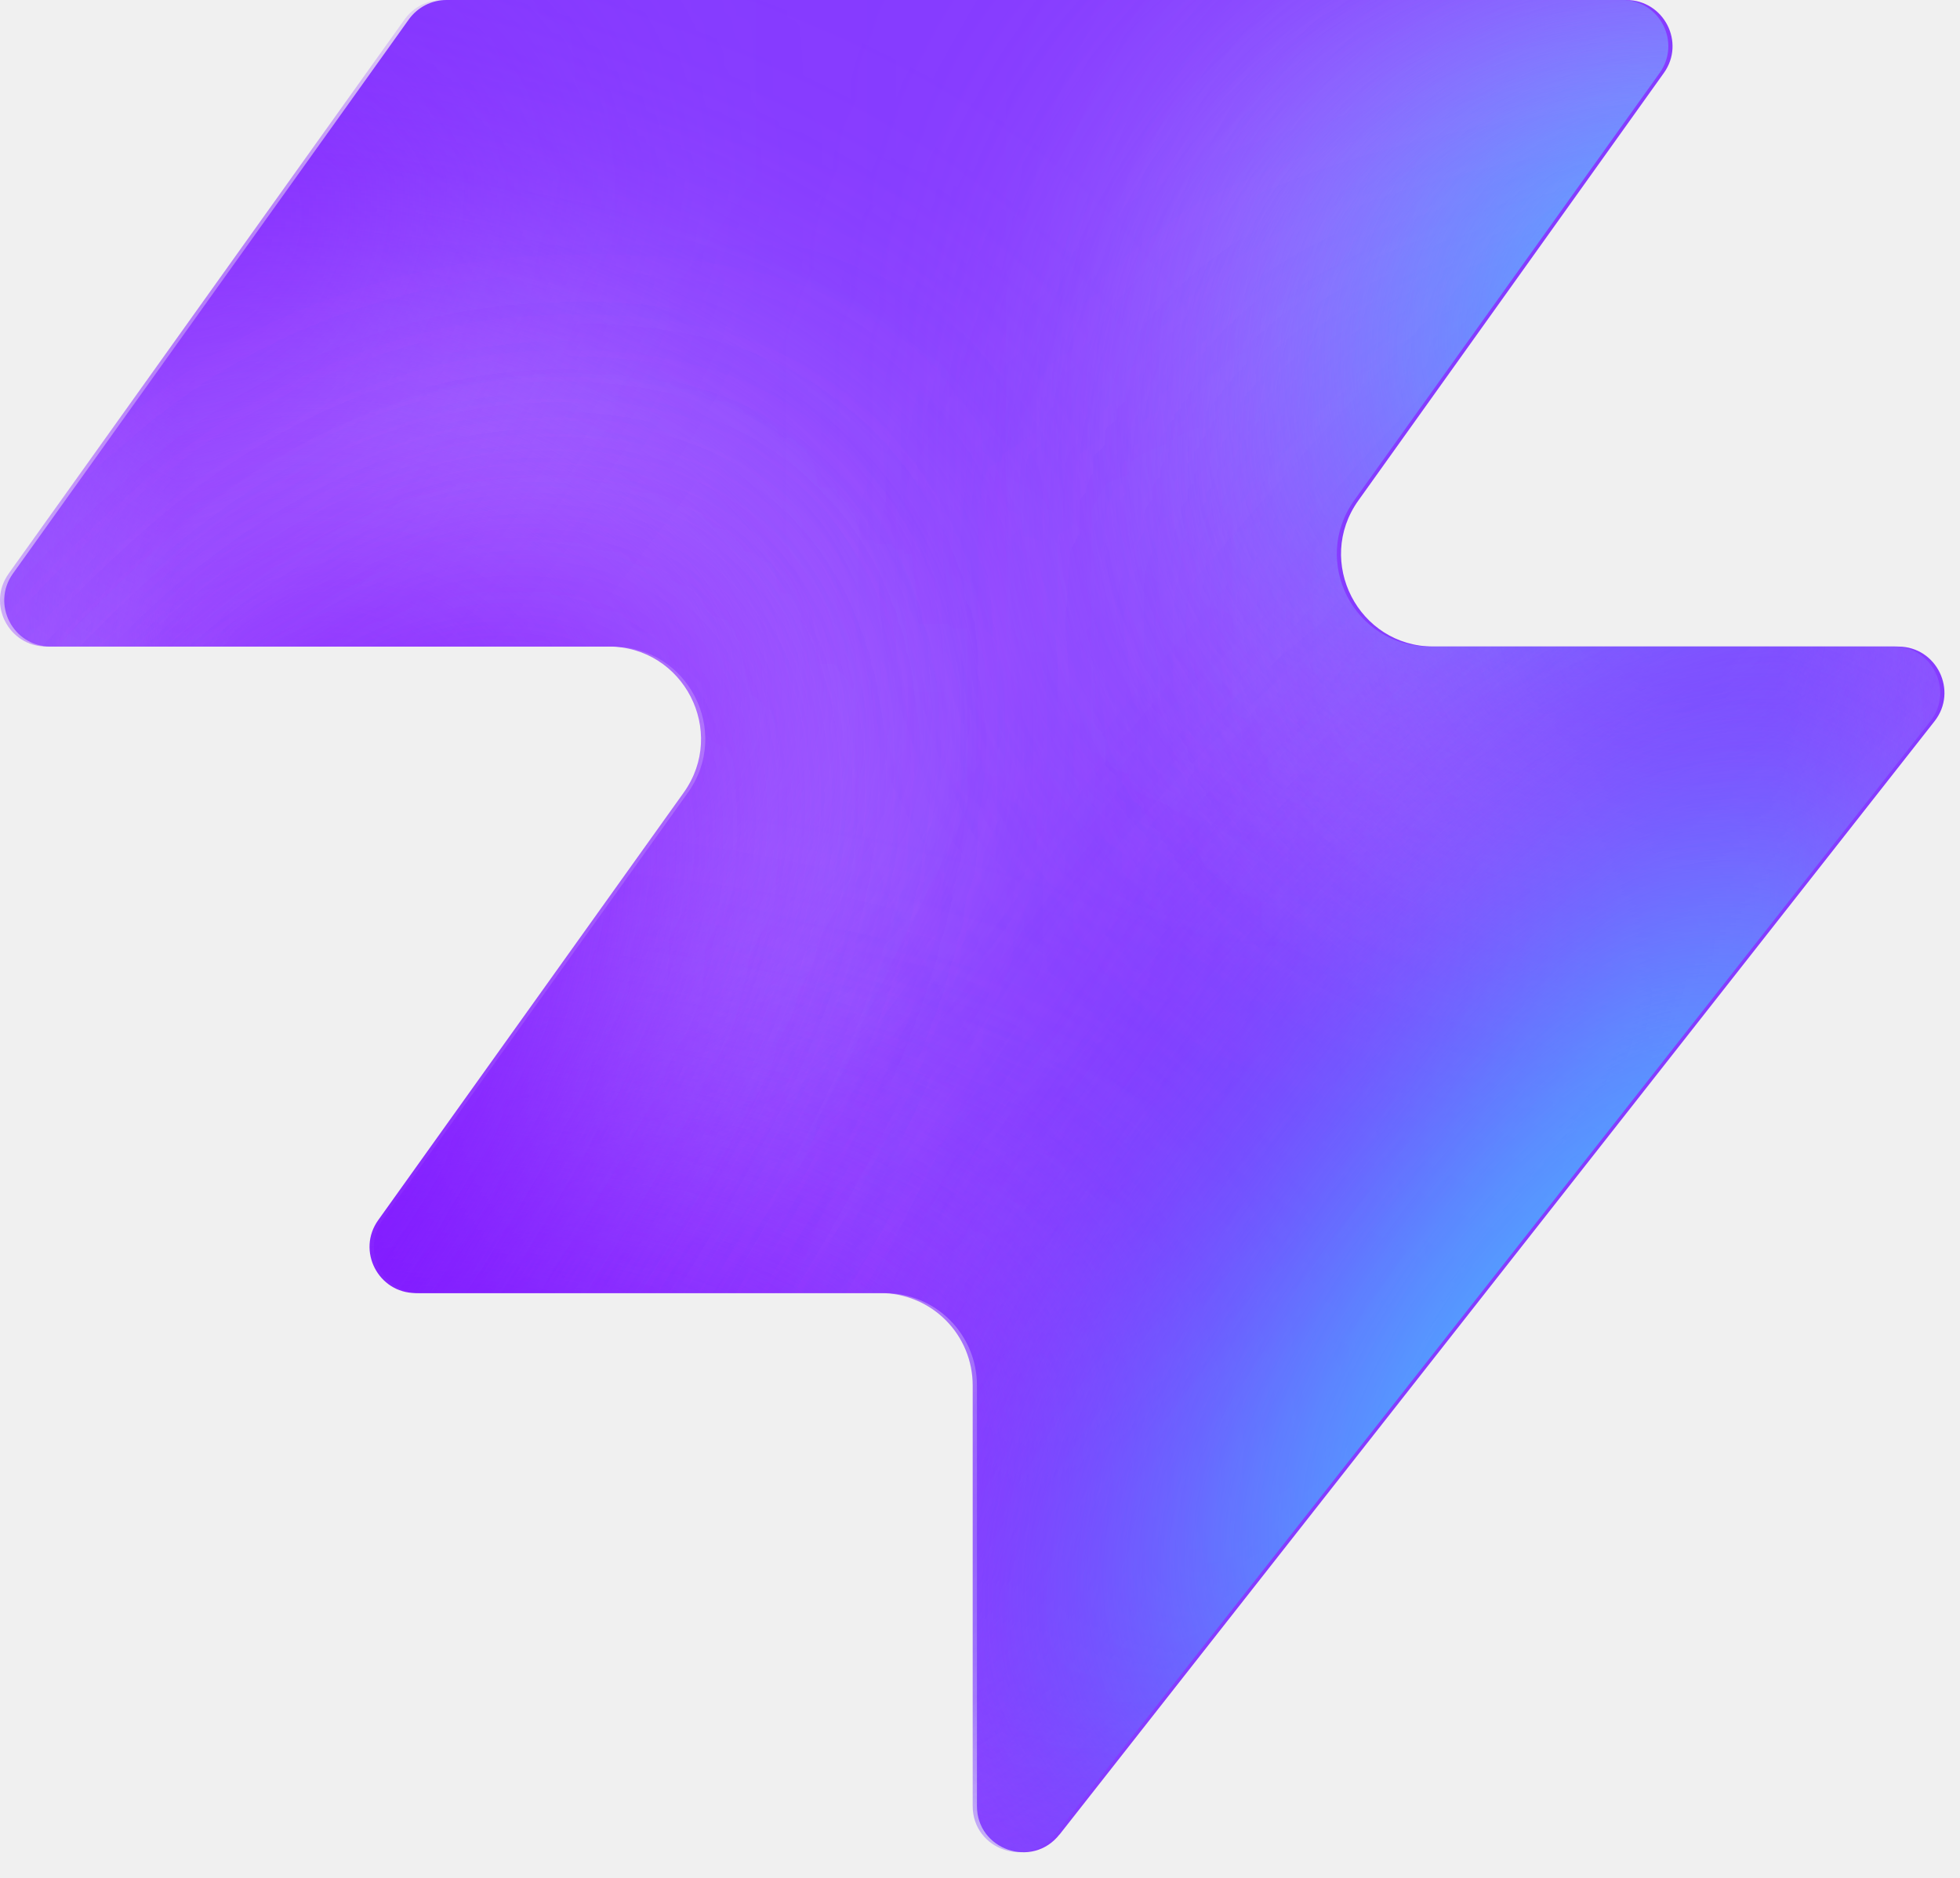
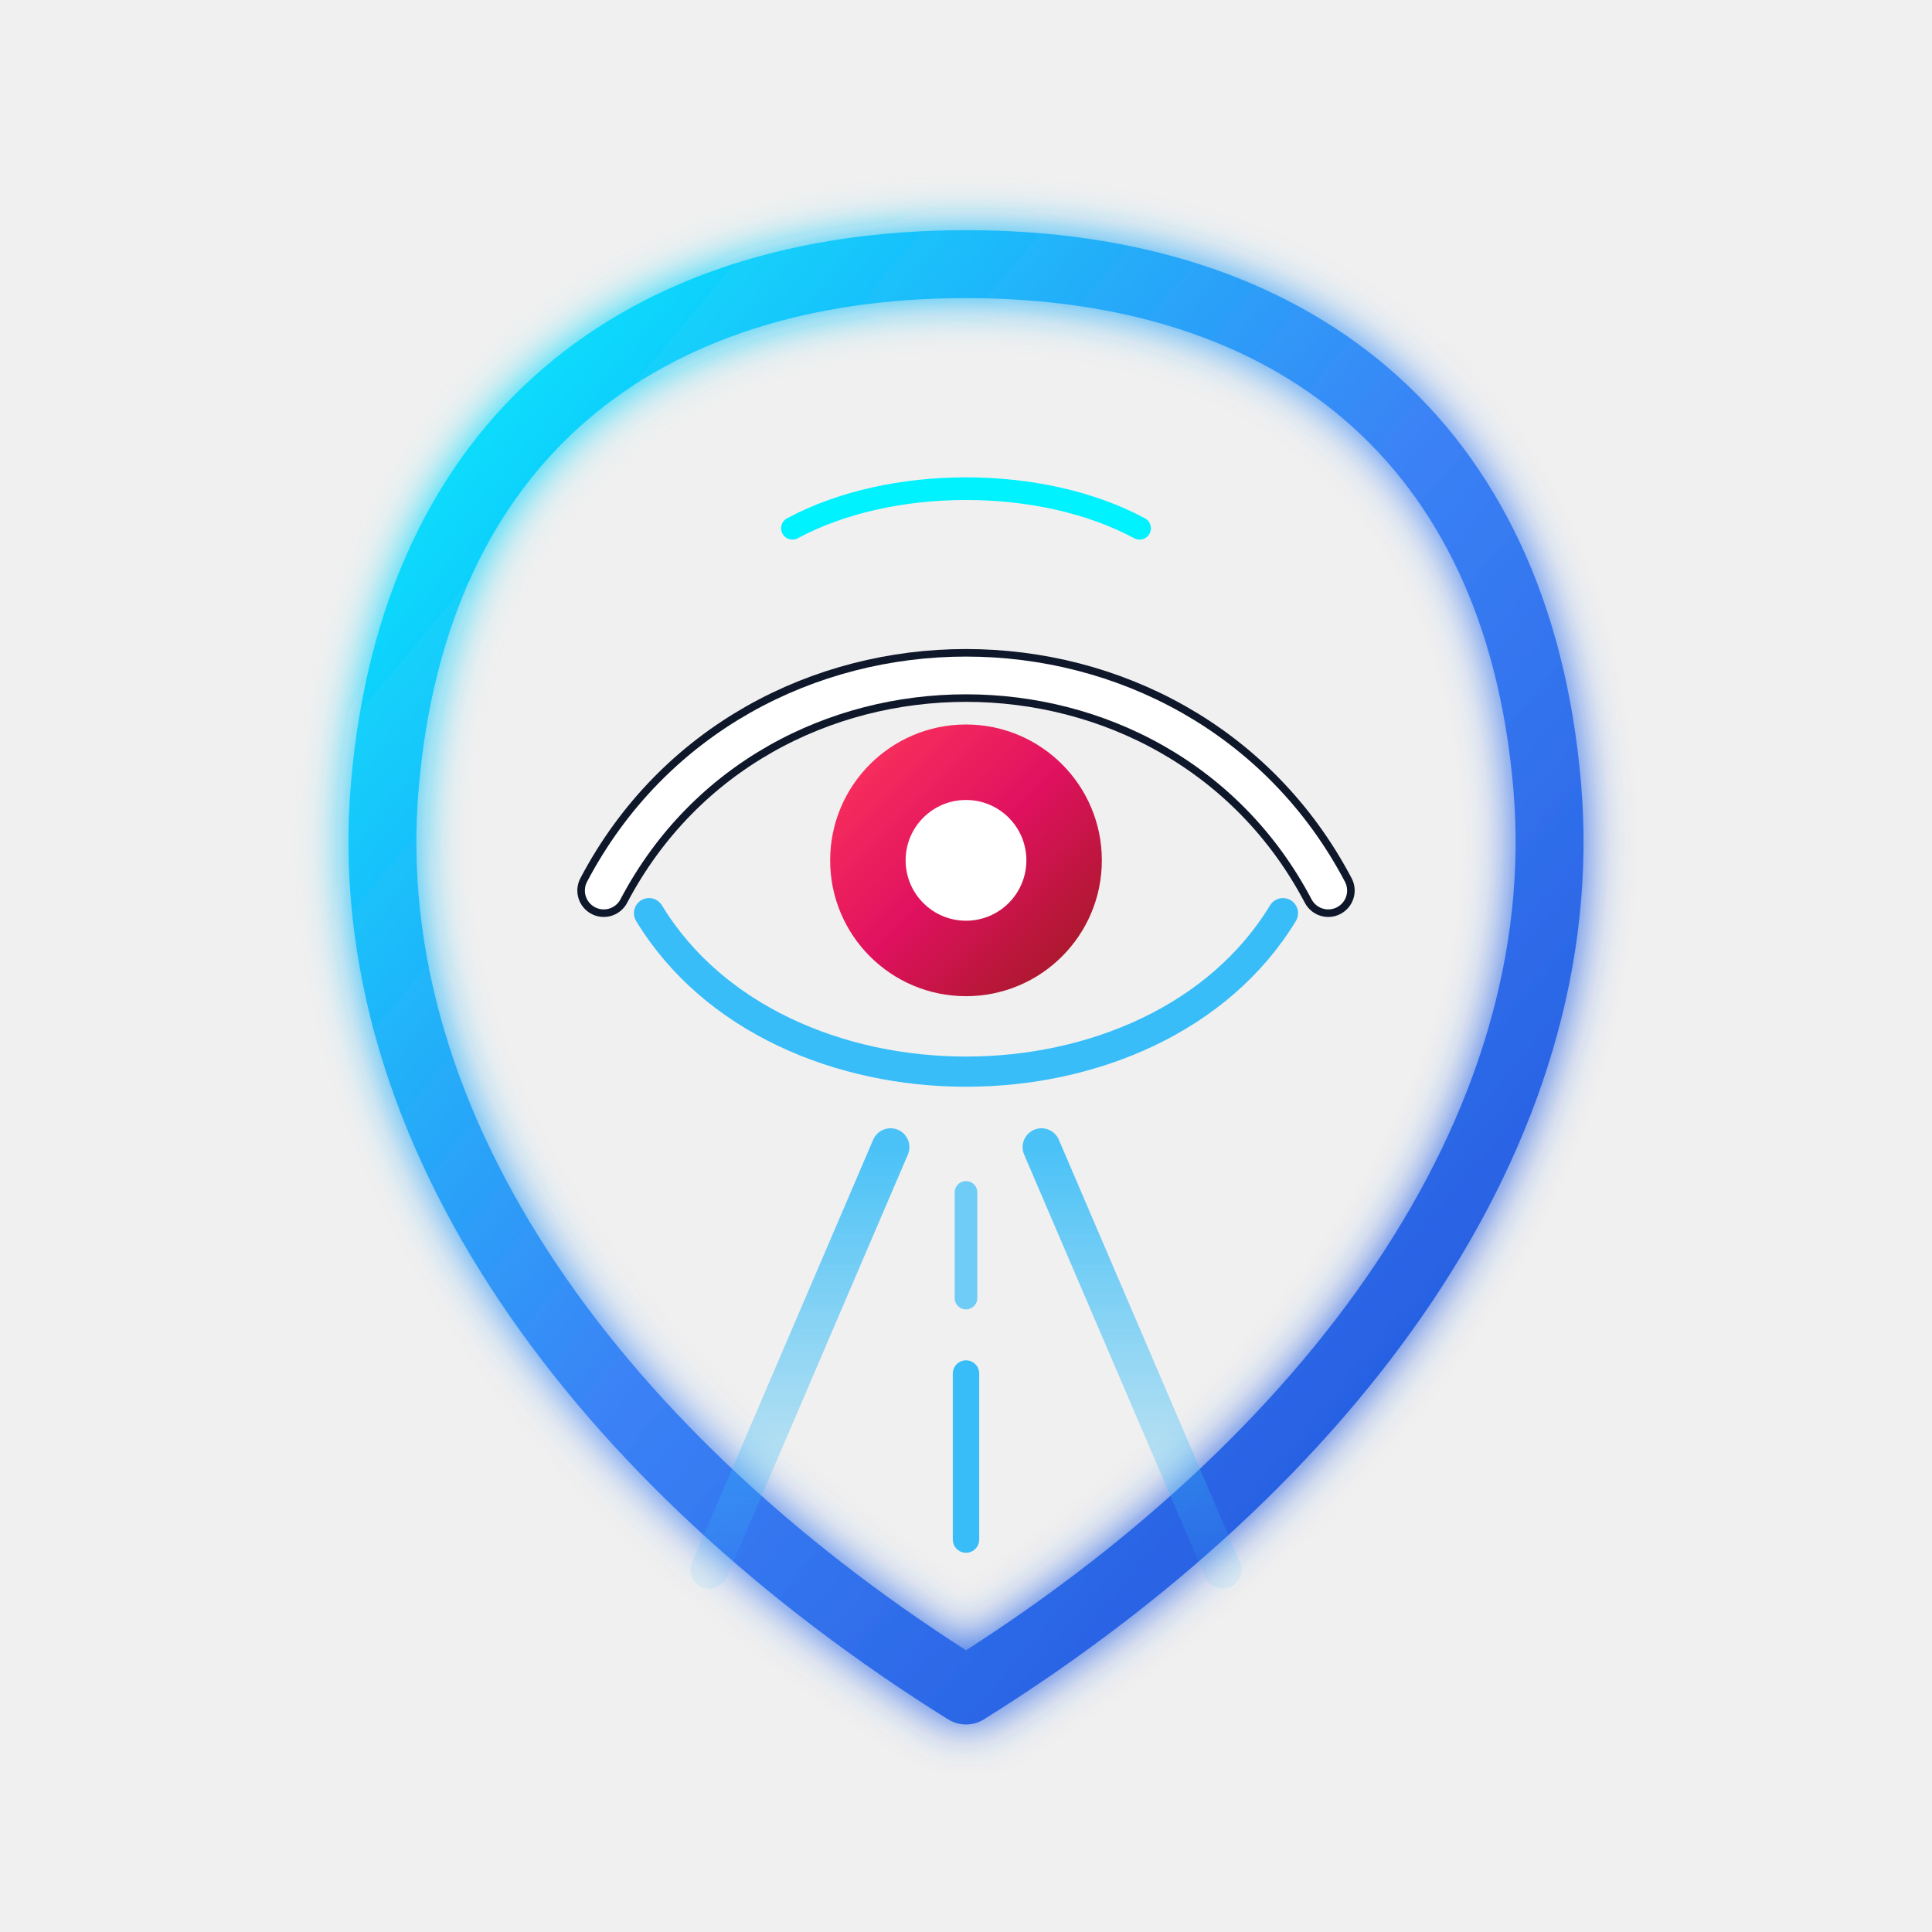
- <svg xmlns="http://www.w3.org/2000/svg" width="48" height="46" fill="none" viewBox="0 0 48 46">
-   <path fill="#863bff" d="M25.946 44.938c-.664.845-2.021.375-2.021-.698V33.937a2.26 2.26 0 0 0-2.262-2.262H10.287c-.92 0-1.456-1.04-.92-1.788l7.48-10.471c1.07-1.497 0-3.578-1.842-3.578H1.237c-.92 0-1.456-1.04-.92-1.788L10.013.474c.214-.297.556-.474.92-.474h28.894c.92 0 1.456 1.04.92 1.788l-7.48 10.471c-1.07 1.498 0 3.579 1.842 3.579h11.377c.943 0 1.473 1.088.89 1.83L25.947 44.94z" style="fill:#863bff;fill:color(display-p3 .525 .23 1);fill-opacity:1" />
-   <mask id="a" width="48" height="46" x="0" y="0" maskUnits="userSpaceOnUse" style="mask-type:alpha">
-     <path fill="#000" d="M25.842 44.938c-.664.844-2.021.375-2.021-.698V33.937a2.26 2.26 0 0 0-2.262-2.262H10.183c-.92 0-1.456-1.04-.92-1.788l7.48-10.471c1.07-1.498 0-3.579-1.842-3.579H1.133c-.92 0-1.456-1.04-.92-1.787L9.91.473c.214-.297.556-.474.92-.474h28.894c.92 0 1.456 1.04.92 1.788l-7.48 10.471c-1.07 1.498 0 3.578 1.842 3.578h11.377c.943 0 1.473 1.088.89 1.832L25.843 44.94z" style="fill:#000;fill-opacity:1" />
-   </mask>
-   <g mask="url(#a)">
-     <g filter="url(#b)">
-       <ellipse cx="5.508" cy="14.704" fill="#ede6ff" rx="5.508" ry="14.704" style="fill:#ede6ff;fill:color(display-p3 .927 .903 1);fill-opacity:1" transform="matrix(.00324 1 1 -.00324 -4.47 31.516)" />
-     </g>
-     <g filter="url(#c)">
-       <ellipse cx="10.399" cy="29.851" fill="#ede6ff" rx="10.399" ry="29.851" style="fill:#ede6ff;fill:color(display-p3 .927 .903 1);fill-opacity:1" transform="matrix(.00324 1 1 -.00324 -39.328 7.883)" />
-     </g>
-     <g filter="url(#d)">
-       <ellipse cx="5.508" cy="30.487" fill="#7e14ff" rx="5.508" ry="30.487" style="fill:#7e14ff;fill:color(display-p3 .492 .077 1);fill-opacity:1" transform="rotate(89.814 -25.913 -14.639)scale(1 -1)" />
-     </g>
-     <g filter="url(#e)">
-       <ellipse cx="5.508" cy="30.599" fill="#7e14ff" rx="5.508" ry="30.599" style="fill:#7e14ff;fill:color(display-p3 .492 .077 1);fill-opacity:1" transform="rotate(89.814 -32.644 -3.334)scale(1 -1)" />
-     </g>
-     <g filter="url(#f)">
-       <ellipse cx="5.508" cy="30.599" fill="#7e14ff" rx="5.508" ry="30.599" style="fill:#7e14ff;fill:color(display-p3 .492 .077 1);fill-opacity:1" transform="matrix(.00324 1 1 -.00324 -34.34 30.47)" />
-     </g>
-     <g filter="url(#g)">
-       <ellipse cx="14.072" cy="22.078" fill="#ede6ff" rx="14.072" ry="22.078" style="fill:#ede6ff;fill:color(display-p3 .927 .903 1);fill-opacity:1" transform="rotate(93.35 24.506 48.493)scale(-1 1)" />
-     </g>
-     <g filter="url(#h)">
-       <ellipse cx="3.47" cy="21.501" fill="#7e14ff" rx="3.47" ry="21.501" style="fill:#7e14ff;fill:color(display-p3 .492 .077 1);fill-opacity:1" transform="rotate(89.009 28.708 47.59)scale(-1 1)" />
-     </g>
-     <g filter="url(#i)">
-       <ellipse cx="3.47" cy="21.501" fill="#7e14ff" rx="3.47" ry="21.501" style="fill:#7e14ff;fill:color(display-p3 .492 .077 1);fill-opacity:1" transform="rotate(89.009 28.708 47.59)scale(-1 1)" />
-     </g>
-     <g filter="url(#j)">
-       <ellipse cx=".387" cy="8.972" fill="#7e14ff" rx="4.407" ry="29.108" style="fill:#7e14ff;fill:color(display-p3 .492 .077 1);fill-opacity:1" transform="rotate(39.51 .387 8.972)" />
-     </g>
-     <g filter="url(#k)">
-       <ellipse cx="47.523" cy="-6.092" fill="#7e14ff" rx="4.407" ry="29.108" style="fill:#7e14ff;fill:color(display-p3 .492 .077 1);fill-opacity:1" transform="rotate(37.892 47.523 -6.092)" />
-     </g>
-     <g filter="url(#l)">
-       <ellipse cx="41.412" cy="6.333" fill="#47bfff" rx="5.971" ry="9.665" style="fill:#47bfff;fill:color(display-p3 .28 .748 1);fill-opacity:1" transform="rotate(37.892 41.412 6.333)" />
-     </g>
-     <g filter="url(#m)">
-       <ellipse cx="-1.879" cy="38.332" fill="#7e14ff" rx="4.407" ry="29.108" style="fill:#7e14ff;fill:color(display-p3 .492 .077 1);fill-opacity:1" transform="rotate(37.892 -1.88 38.332)" />
-     </g>
-     <g filter="url(#n)">
-       <ellipse cx="-1.879" cy="38.332" fill="#7e14ff" rx="4.407" ry="29.108" style="fill:#7e14ff;fill:color(display-p3 .492 .077 1);fill-opacity:1" transform="rotate(37.892 -1.88 38.332)" />
-     </g>
-     <g filter="url(#o)">
-       <ellipse cx="35.651" cy="29.907" fill="#7e14ff" rx="4.407" ry="29.108" style="fill:#7e14ff;fill:color(display-p3 .492 .077 1);fill-opacity:1" transform="rotate(37.892 35.651 29.907)" />
-     </g>
-     <g filter="url(#p)">
-       <ellipse cx="38.418" cy="32.4" fill="#47bfff" rx="5.971" ry="15.297" style="fill:#47bfff;fill:color(display-p3 .28 .748 1);fill-opacity:1" transform="rotate(37.892 38.418 32.4)" />
-     </g>
-   </g>
+ <svg xmlns="http://www.w3.org/2000/svg" viewBox="0 0 512 512" width="512" height="512">
  <defs>
-     <filter id="b" width="60.045" height="41.654" x="-19.77" y="16.149" color-interpolation-filters="sRGB" filterUnits="userSpaceOnUse">
-       <feFlood flood-opacity="0" result="BackgroundImageFix" />
-       <feBlend in="SourceGraphic" in2="BackgroundImageFix" result="shape" />
-       <feGaussianBlur result="effect1_foregroundBlur_2002_17158" stdDeviation="7.659" />
-     </filter>
-     <filter id="c" width="90.34" height="51.437" x="-54.613" y="-7.533" color-interpolation-filters="sRGB" filterUnits="userSpaceOnUse">
-       <feFlood flood-opacity="0" result="BackgroundImageFix" />
-       <feBlend in="SourceGraphic" in2="BackgroundImageFix" result="shape" />
-       <feGaussianBlur result="effect1_foregroundBlur_2002_17158" stdDeviation="7.659" />
-     </filter>
-     <filter id="d" width="79.355" height="29.4" x="-49.64" y="2.03" color-interpolation-filters="sRGB" filterUnits="userSpaceOnUse">
-       <feFlood flood-opacity="0" result="BackgroundImageFix" />
-       <feBlend in="SourceGraphic" in2="BackgroundImageFix" result="shape" />
-       <feGaussianBlur result="effect1_foregroundBlur_2002_17158" stdDeviation="4.596" />
-     </filter>
-     <filter id="e" width="79.579" height="29.4" x="-45.045" y="20.029" color-interpolation-filters="sRGB" filterUnits="userSpaceOnUse">
-       <feFlood flood-opacity="0" result="BackgroundImageFix" />
-       <feBlend in="SourceGraphic" in2="BackgroundImageFix" result="shape" />
-       <feGaussianBlur result="effect1_foregroundBlur_2002_17158" stdDeviation="4.596" />
-     </filter>
-     <filter id="f" width="79.579" height="29.4" x="-43.513" y="21.178" color-interpolation-filters="sRGB" filterUnits="userSpaceOnUse">
-       <feFlood flood-opacity="0" result="BackgroundImageFix" />
-       <feBlend in="SourceGraphic" in2="BackgroundImageFix" result="shape" />
-       <feGaussianBlur result="effect1_foregroundBlur_2002_17158" stdDeviation="4.596" />
-     </filter>
-     <filter id="g" width="74.749" height="58.852" x="15.756" y="-17.901" color-interpolation-filters="sRGB" filterUnits="userSpaceOnUse">
-       <feFlood flood-opacity="0" result="BackgroundImageFix" />
-       <feBlend in="SourceGraphic" in2="BackgroundImageFix" result="shape" />
-       <feGaussianBlur result="effect1_foregroundBlur_2002_17158" stdDeviation="7.659" />
-     </filter>
-     <filter id="h" width="61.377" height="25.362" x="23.548" y="2.284" color-interpolation-filters="sRGB" filterUnits="userSpaceOnUse">
-       <feFlood flood-opacity="0" result="BackgroundImageFix" />
-       <feBlend in="SourceGraphic" in2="BackgroundImageFix" result="shape" />
-       <feGaussianBlur result="effect1_foregroundBlur_2002_17158" stdDeviation="4.596" />
-     </filter>
-     <filter id="i" width="61.377" height="25.362" x="23.548" y="2.284" color-interpolation-filters="sRGB" filterUnits="userSpaceOnUse">
-       <feFlood flood-opacity="0" result="BackgroundImageFix" />
-       <feBlend in="SourceGraphic" in2="BackgroundImageFix" result="shape" />
-       <feGaussianBlur result="effect1_foregroundBlur_2002_17158" stdDeviation="4.596" />
-     </filter>
-     <filter id="j" width="56.045" height="63.649" x="-27.636" y="-22.853" color-interpolation-filters="sRGB" filterUnits="userSpaceOnUse">
-       <feFlood flood-opacity="0" result="BackgroundImageFix" />
-       <feBlend in="SourceGraphic" in2="BackgroundImageFix" result="shape" />
-       <feGaussianBlur result="effect1_foregroundBlur_2002_17158" stdDeviation="4.596" />
-     </filter>
-     <filter id="k" width="54.814" height="64.646" x="20.116" y="-38.415" color-interpolation-filters="sRGB" filterUnits="userSpaceOnUse">
-       <feFlood flood-opacity="0" result="BackgroundImageFix" />
-       <feBlend in="SourceGraphic" in2="BackgroundImageFix" result="shape" />
-       <feGaussianBlur result="effect1_foregroundBlur_2002_17158" stdDeviation="4.596" />
-     </filter>
-     <filter id="l" width="33.541" height="35.313" x="24.641" y="-11.323" color-interpolation-filters="sRGB" filterUnits="userSpaceOnUse">
-       <feFlood flood-opacity="0" result="BackgroundImageFix" />
-       <feBlend in="SourceGraphic" in2="BackgroundImageFix" result="shape" />
-       <feGaussianBlur result="effect1_foregroundBlur_2002_17158" stdDeviation="4.596" />
-     </filter>
-     <filter id="m" width="54.814" height="64.646" x="-29.286" y="6.009" color-interpolation-filters="sRGB" filterUnits="userSpaceOnUse">
-       <feFlood flood-opacity="0" result="BackgroundImageFix" />
-       <feBlend in="SourceGraphic" in2="BackgroundImageFix" result="shape" />
-       <feGaussianBlur result="effect1_foregroundBlur_2002_17158" stdDeviation="4.596" />
-     </filter>
-     <filter id="n" width="54.814" height="64.646" x="-29.286" y="6.009" color-interpolation-filters="sRGB" filterUnits="userSpaceOnUse">
-       <feFlood flood-opacity="0" result="BackgroundImageFix" />
-       <feBlend in="SourceGraphic" in2="BackgroundImageFix" result="shape" />
-       <feGaussianBlur result="effect1_foregroundBlur_2002_17158" stdDeviation="4.596" />
-     </filter>
-     <filter id="o" width="54.814" height="64.646" x="8.244" y="-2.416" color-interpolation-filters="sRGB" filterUnits="userSpaceOnUse">
-       <feFlood flood-opacity="0" result="BackgroundImageFix" />
-       <feBlend in="SourceGraphic" in2="BackgroundImageFix" result="shape" />
-       <feGaussianBlur result="effect1_foregroundBlur_2002_17158" stdDeviation="4.596" />
-     </filter>
-     <filter id="p" width="39.409" height="43.623" x="18.713" y="10.588" color-interpolation-filters="sRGB" filterUnits="userSpaceOnUse">
-       <feFlood flood-opacity="0" result="BackgroundImageFix" />
-       <feBlend in="SourceGraphic" in2="BackgroundImageFix" result="shape" />
-       <feGaussianBlur result="effect1_foregroundBlur_2002_17158" stdDeviation="4.596" />
+     <linearGradient id="symShieldGrad" x1="0%" y1="0%" x2="100%" y2="100%">
+       <stop offset="0%" stop-color="#00F2FE" />
+       <stop offset="50%" stop-color="#3B82F6" />
+       <stop offset="100%" stop-color="#1D4ED8" />
+     </linearGradient>
+     <linearGradient id="symAlertGrad" x1="0%" y1="0%" x2="100%" y2="100%">
+       <stop offset="0%" stop-color="#FF385C" />
+       <stop offset="50%" stop-color="#E0115F" />
+       <stop offset="100%" stop-color="#991B1B" />
+     </linearGradient>
+     <linearGradient id="symRoadGrad" x1="0%" y1="0%" x2="0%" y2="100%">
+       <stop offset="0%" stop-color="#38BDF8" stop-opacity="0.9" />
+       <stop offset="100%" stop-color="#38BDF8" stop-opacity="0.1" />
+     </linearGradient>
+     <filter id="symGlow" x="-20%" y="-20%" width="140%" height="140%">
+       <feGaussianBlur stdDeviation="6" result="blur" />
+       <feComposite in="SourceGraphic" in2="blur" operator="over" />
    </filter>
  </defs>
+   <path d="M 256 70             C 342 70, 402 116, 410 208            C 418 300, 352 388, 256 448            C 160 388, 94 300, 102 208            C 110 116, 170 70, 256 70 Z" fill="none" stroke="url(#symShieldGrad)" stroke-width="18" stroke-linecap="round" stroke-linejoin="round" filter="url(#symGlow)" />
+   <path d="M 188 416 L 236 304" stroke="url(#symRoadGrad)" stroke-width="10" stroke-linecap="round" />
+   <path d="M 324 416 L 276 304" stroke="url(#symRoadGrad)" stroke-width="10" stroke-linecap="round" />
+   <line x1="256" y1="408" x2="256" y2="364" stroke="#38BDF8" stroke-width="7" stroke-linecap="round" />
+   <line x1="256" y1="344" x2="256" y2="316" stroke="#38BDF8" stroke-width="6" stroke-linecap="round" stroke-opacity="0.7" />
+   <path d="M 160 236 C 200 160, 312 160, 352 236" fill="none" stroke="#0F172A" stroke-width="14" stroke-linecap="round" class="eye-brow" />
+   <path d="M 160 236 C 200 160, 312 160, 352 236" fill="none" stroke="#FFFFFF" stroke-width="10" stroke-linecap="round" />
+   <path d="M 172 242 C 206 298, 306 298, 340 242" fill="none" stroke="#38BDF8" stroke-width="8" stroke-linecap="round" />
+   <circle cx="256" cy="228" r="36" fill="url(#symAlertGrad)" />
+   <circle cx="256" cy="228" r="16" fill="#FFFFFF" />
+   <circle cx="263" cy="221" r="6" fill="#FFFFFF" opacity="0.9" />
+   <path d="M 210 140 C 236 126, 276 126, 302 140" fill="none" stroke="#00F2FE" stroke-width="6" stroke-linecap="round" />
</svg>
